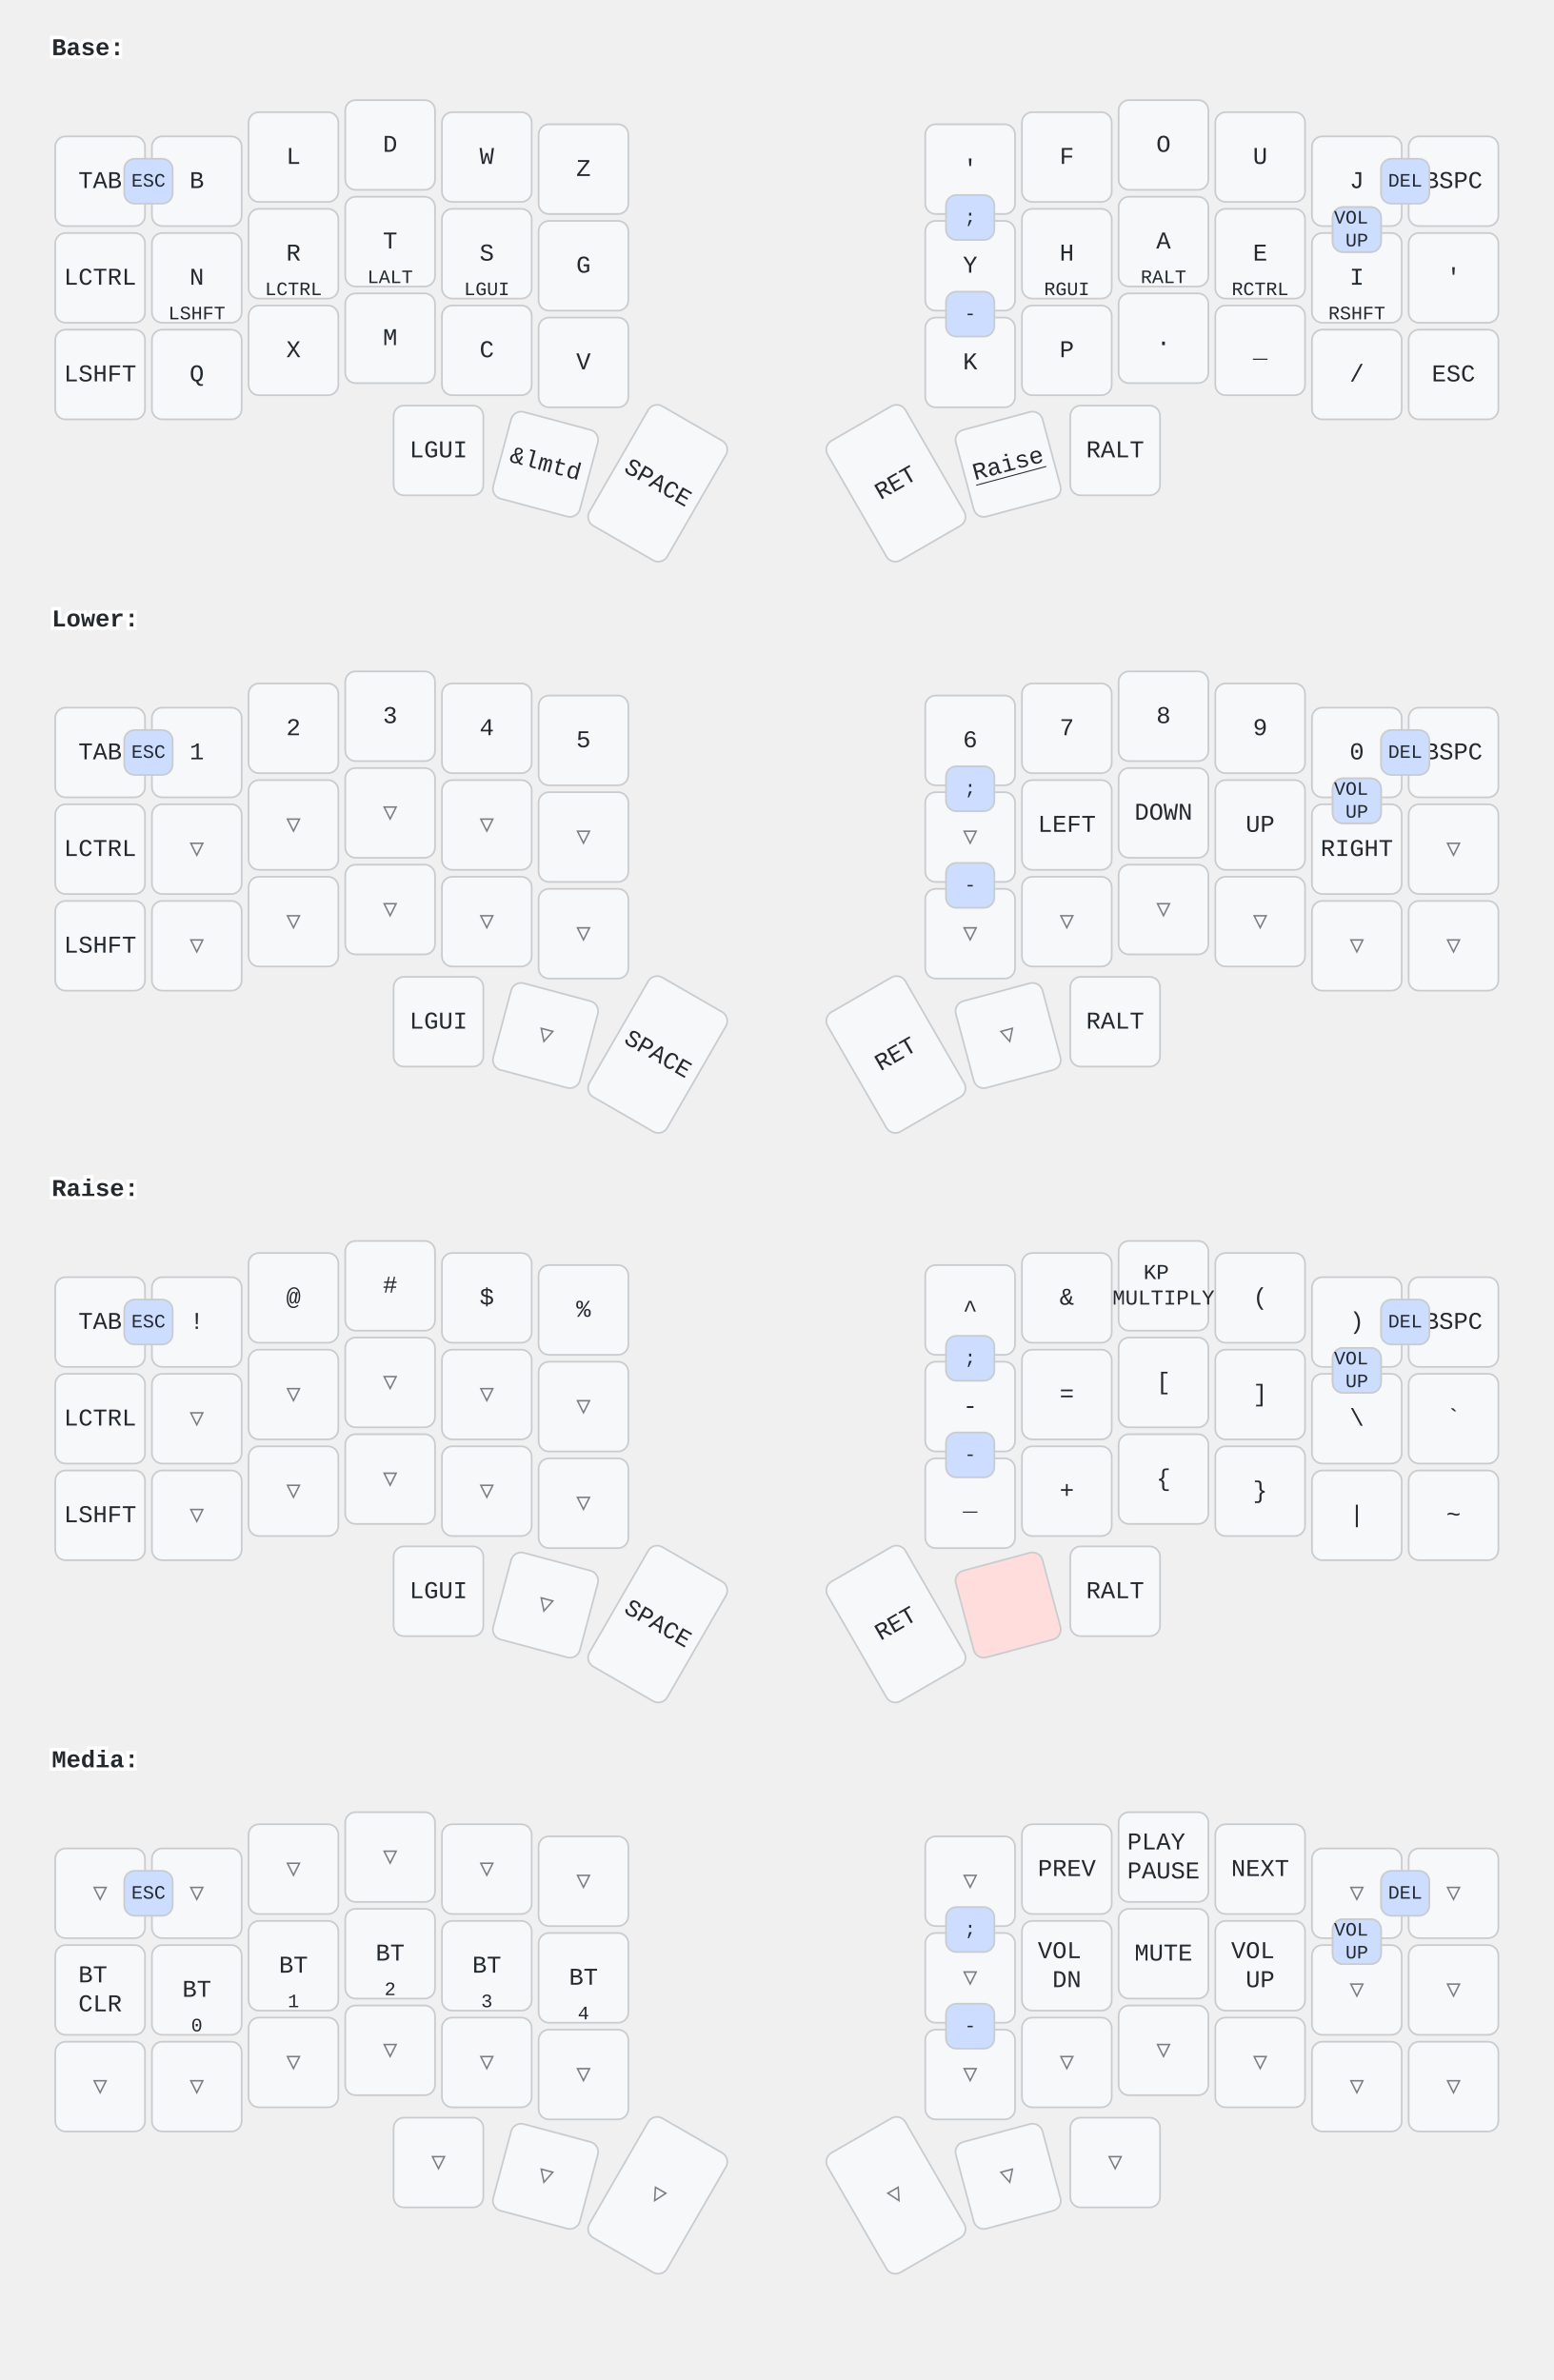
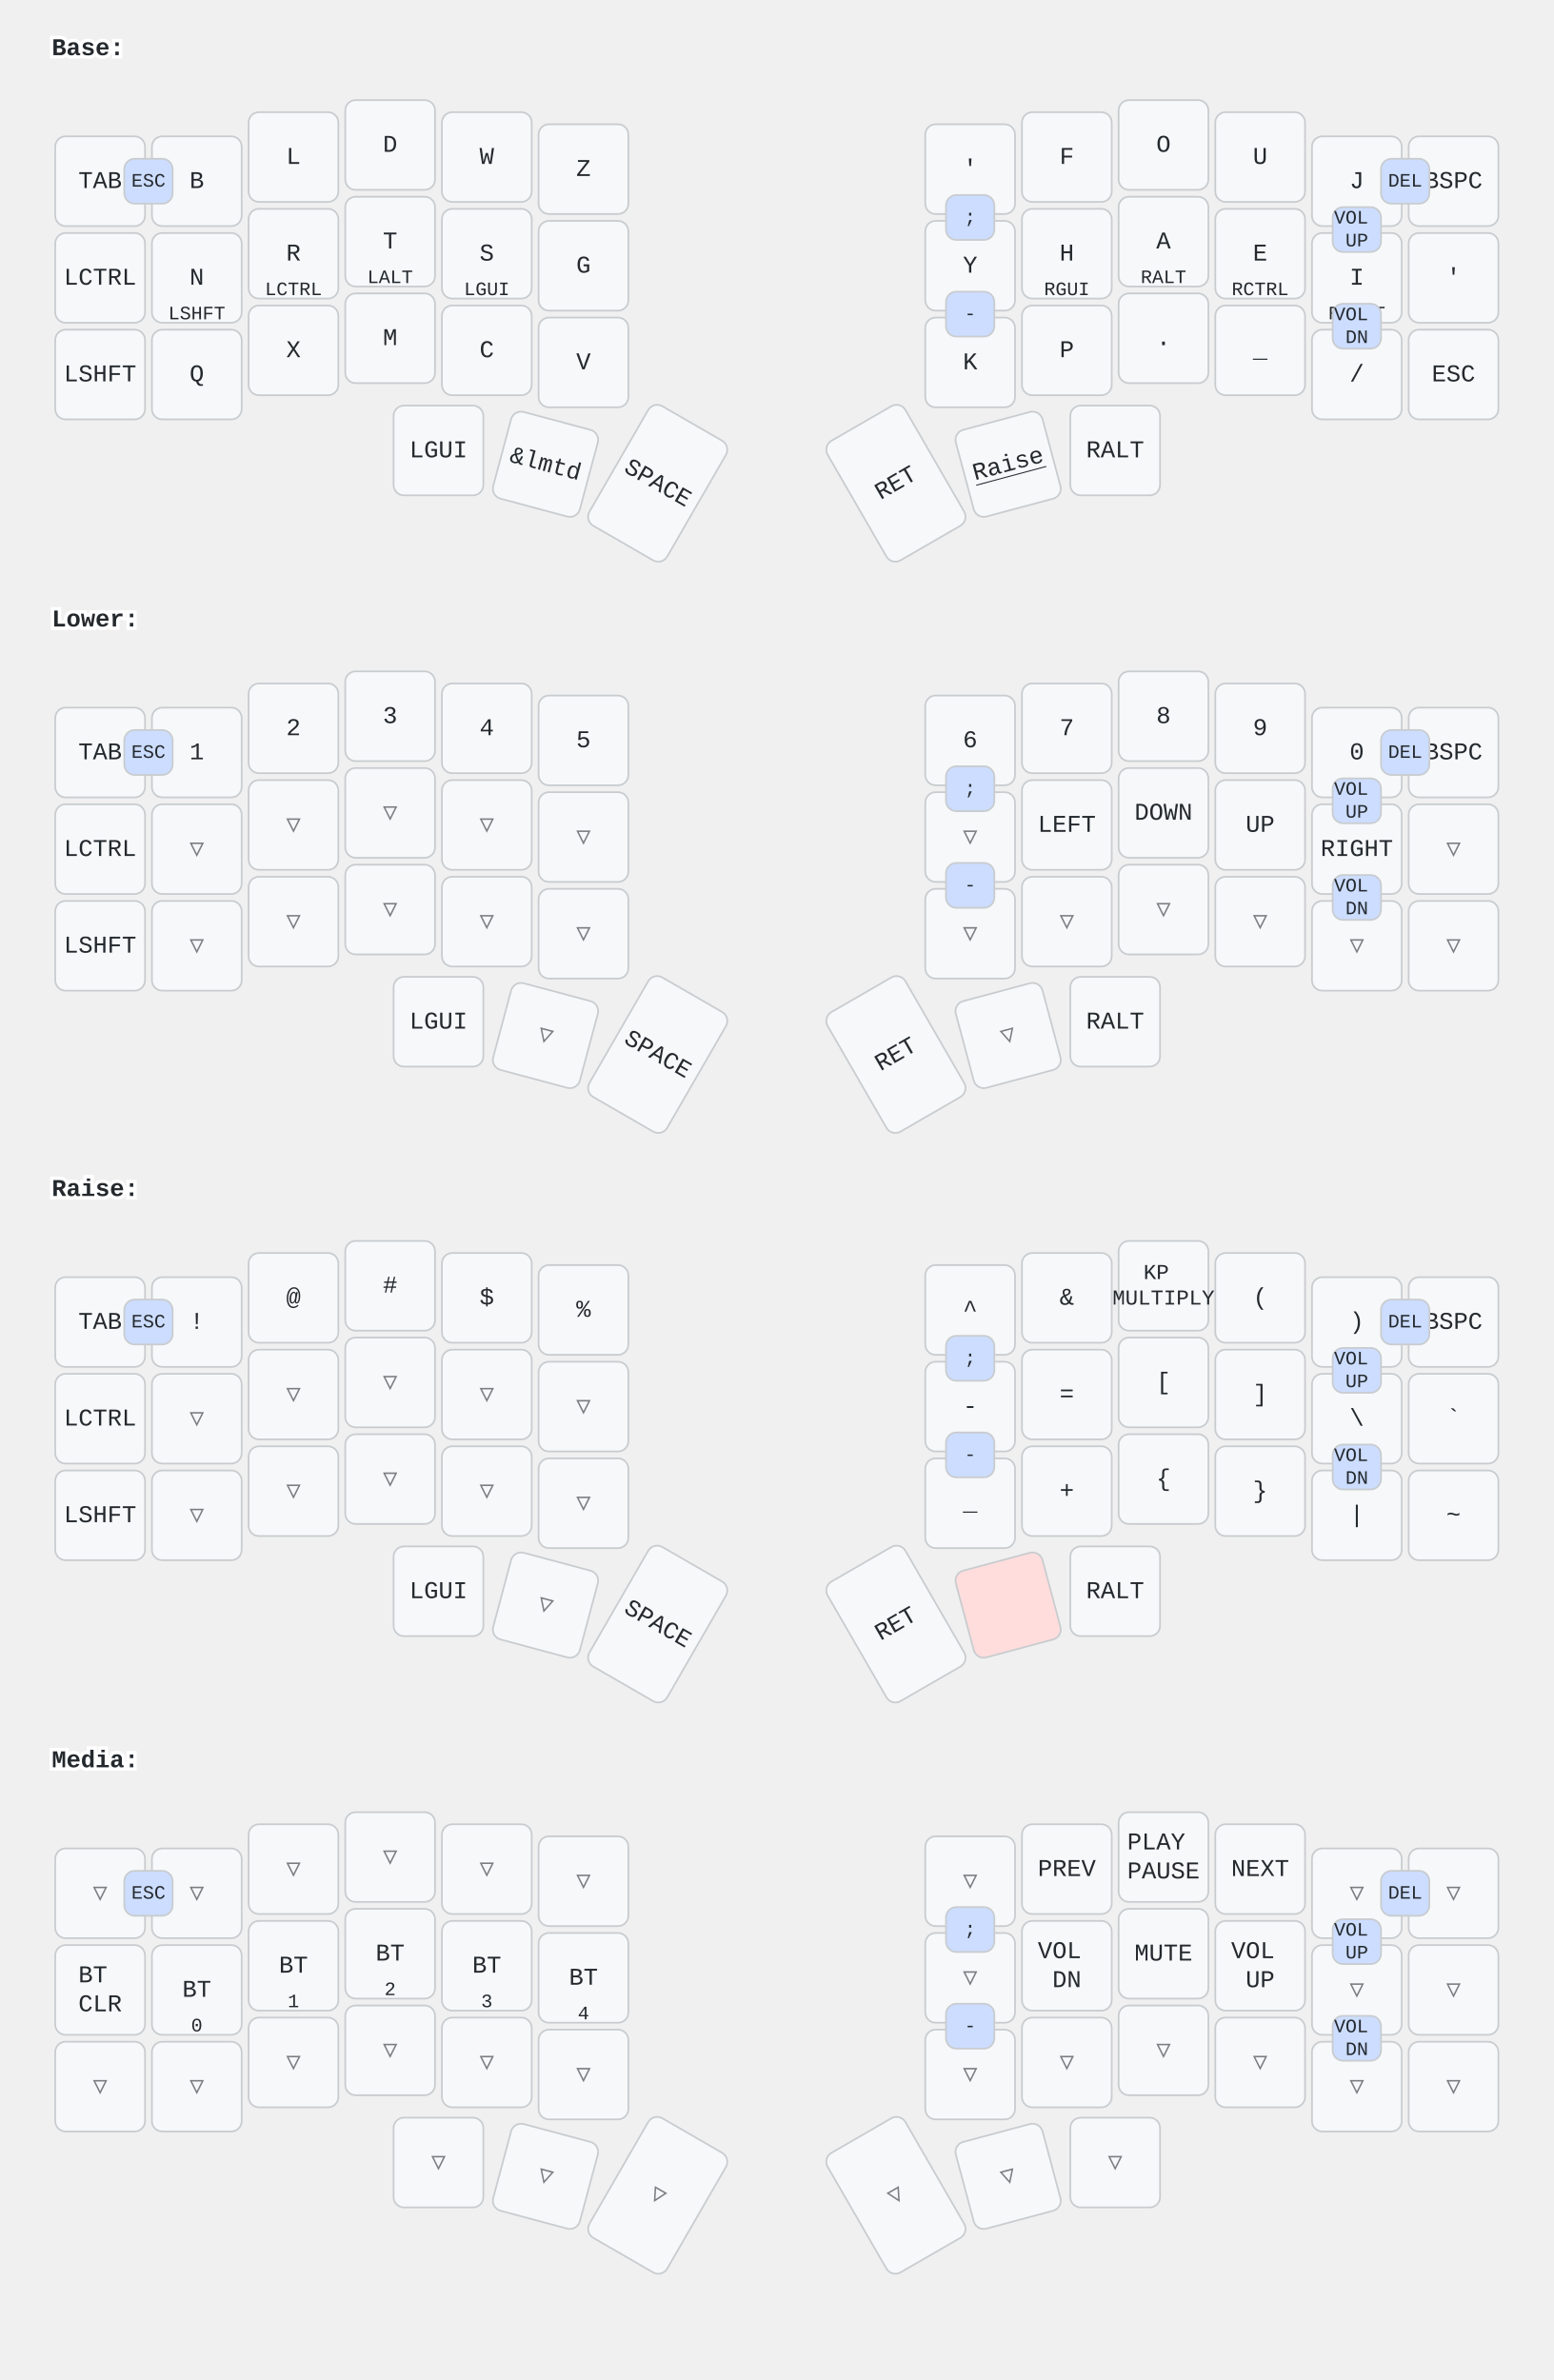
<svg xmlns="http://www.w3.org/2000/svg" width="900" height="1379" viewBox="0 0 900 1379" class="keymap">
  <style>/* inherit to force styles through use tags */
svg path {
    fill: inherit;
}

/* font and background color specifications */
svg.keymap {
    font-family: SFMono-Regular,Consolas,Liberation Mono,Menlo,monospace;
    font-size: 14px;
    font-kerning: normal;
    text-rendering: optimizeLegibility;
    fill: #24292e;
}

/* default key styling */
rect.key {
    fill: #f6f8fa;
}

rect.key, rect.combo {
    stroke: #c9cccf;
    stroke-width: 1;
}

/* default key side styling, only used is draw_key_sides is set */
rect.side {
    filter: brightness(90%);
}

/* color accent for combo boxes */
rect.combo, rect.combo-separate {
    fill: #cdf;
}

/* color accent for held keys */
rect.held, rect.combo.held {
    fill: #fdd;
}

/* color accent for ghost (optional) keys */
rect.ghost, rect.combo.ghost {
    stroke-dasharray: 4, 4;
    stroke-width: 2;
}

text {
    text-anchor: middle;
    dominant-baseline: middle;
}

/* styling for layer labels */
text.label {
    font-weight: bold;
    text-anchor: start;
    stroke: white;
    stroke-width: 4;
    paint-order: stroke;
}

/* styling for optional footer */
text.footer {
    text-anchor: end;
    dominant-baseline: auto;
    stroke: white;
    stroke-width: 4;
    paint-order: stroke;
}

/* styling for combo tap, and key non-tap label text */
text.combo, text.hold, text.shifted, text.left, text.right {
    font-size: 11px;
}

text.hold {
    text-anchor: middle;
    dominant-baseline: auto;
}

text.shifted {
    text-anchor: middle;
    dominant-baseline: hanging;
}

text.left {
    text-anchor: start;
}

text.right {
    text-anchor: end;
}

text.layer-activator {
    text-decoration: underline;
}

/* styling for hold/shifted label text in combo box */
text.combo.hold, text.combo.shifted, text.combo.left, text.combo.right {
    font-size: 8px;
}

/* lighter symbol for transparent keys */
text.trans {
    fill: #7b7e81;
}

/* styling for combo dendrons */
path.combo {
    stroke-width: 1;
    stroke: gray;
    fill: none;
}

/* Start Tabler Icons Cleanup */
/* cannot use height/width with glyphs */
.icon-tabler &gt; path {
    fill: inherit;
    stroke: inherit;
    stroke-width: 2;
}
/* hide tabler's default box */
.icon-tabler &gt; path[stroke="none"][fill="none"] {
    visibility: hidden;
}
/* End Tabler Icons Cleanup */
</style>
  <g transform="translate(30, 0)" class="layer-Base">
    <text x="0" y="28" class="label" id="Base">Base:</text>
    <g transform="translate(0, 56)">
      <g transform="translate(28, 49)" class="key keypos-0">
        <rect rx="6" ry="6" x="-26" y="-26" width="52" height="52" class="key" />
        <text x="0" y="0" class="key tap">TAB</text>
      </g>
      <g transform="translate(84, 49)" class="key keypos-1">
        <rect rx="6" ry="6" x="-26" y="-26" width="52" height="52" class="key" />
        <text x="0" y="0" class="key tap">B</text>
      </g>
      <g transform="translate(140, 35)" class="key keypos-2">
        <rect rx="6" ry="6" x="-26" y="-26" width="52" height="52" class="key" />
        <text x="0" y="0" class="key tap">L</text>
      </g>
      <g transform="translate(196, 28)" class="key keypos-3">
        <rect rx="6" ry="6" x="-26" y="-26" width="52" height="52" class="key" />
        <text x="0" y="0" class="key tap">D</text>
      </g>
      <g transform="translate(252, 35)" class="key keypos-4">
        <rect rx="6" ry="6" x="-26" y="-26" width="52" height="52" class="key" />
        <text x="0" y="0" class="key tap">W</text>
      </g>
      <g transform="translate(308, 42)" class="key keypos-5">
        <rect rx="6" ry="6" x="-26" y="-26" width="52" height="52" class="key" />
        <text x="0" y="0" class="key tap">Z</text>
      </g>
      <g transform="translate(532, 42)" class="key keypos-6">
        <rect rx="6" ry="6" x="-26" y="-26" width="52" height="52" class="key" />
        <text x="0" y="0" class="key tap">'</text>
      </g>
      <g transform="translate(588, 35)" class="key keypos-7">
        <rect rx="6" ry="6" x="-26" y="-26" width="52" height="52" class="key" />
        <text x="0" y="0" class="key tap">F</text>
      </g>
      <g transform="translate(644, 28)" class="key keypos-8">
        <rect rx="6" ry="6" x="-26" y="-26" width="52" height="52" class="key" />
        <text x="0" y="0" class="key tap">O</text>
      </g>
      <g transform="translate(700, 35)" class="key keypos-9">
        <rect rx="6" ry="6" x="-26" y="-26" width="52" height="52" class="key" />
        <text x="0" y="0" class="key tap">U</text>
      </g>
      <g transform="translate(756, 49)" class="key keypos-10">
        <rect rx="6" ry="6" x="-26" y="-26" width="52" height="52" class="key" />
        <text x="0" y="0" class="key tap">J</text>
      </g>
      <g transform="translate(812, 49)" class="key keypos-11">
        <rect rx="6" ry="6" x="-26" y="-26" width="52" height="52" class="key" />
        <text x="0" y="0" class="key tap">BSPC</text>
      </g>
      <g transform="translate(28, 105)" class="key keypos-12">
        <rect rx="6" ry="6" x="-26" y="-26" width="52" height="52" class="key" />
        <text x="0" y="0" class="key tap">LCTRL</text>
      </g>
      <g transform="translate(84, 105)" class="key keypos-13">
        <rect rx="6" ry="6" x="-26" y="-26" width="52" height="52" class="key" />
        <text x="0" y="0" class="key tap">N</text>
        <text x="0" y="24" class="key hold">LSHFT</text>
      </g>
      <g transform="translate(140, 91)" class="key keypos-14">
        <rect rx="6" ry="6" x="-26" y="-26" width="52" height="52" class="key" />
        <text x="0" y="0" class="key tap">R</text>
        <text x="0" y="24" class="key hold">LCTRL</text>
      </g>
      <g transform="translate(196, 84)" class="key keypos-15">
        <rect rx="6" ry="6" x="-26" y="-26" width="52" height="52" class="key" />
        <text x="0" y="0" class="key tap">T</text>
        <text x="0" y="24" class="key hold">LALT</text>
      </g>
      <g transform="translate(252, 91)" class="key keypos-16">
        <rect rx="6" ry="6" x="-26" y="-26" width="52" height="52" class="key" />
        <text x="0" y="0" class="key tap">S</text>
        <text x="0" y="24" class="key hold">LGUI</text>
      </g>
      <g transform="translate(308, 98)" class="key keypos-17">
        <rect rx="6" ry="6" x="-26" y="-26" width="52" height="52" class="key" />
        <text x="0" y="0" class="key tap">G</text>
      </g>
      <g transform="translate(532, 98)" class="key keypos-18">
        <rect rx="6" ry="6" x="-26" y="-26" width="52" height="52" class="key" />
        <text x="0" y="0" class="key tap">Y</text>
      </g>
      <g transform="translate(588, 91)" class="key keypos-19">
        <rect rx="6" ry="6" x="-26" y="-26" width="52" height="52" class="key" />
        <text x="0" y="0" class="key tap">H</text>
        <text x="0" y="24" class="key hold">RGUI</text>
      </g>
      <g transform="translate(644, 84)" class="key keypos-20">
        <rect rx="6" ry="6" x="-26" y="-26" width="52" height="52" class="key" />
        <text x="0" y="0" class="key tap">A</text>
        <text x="0" y="24" class="key hold">RALT</text>
      </g>
      <g transform="translate(700, 91)" class="key keypos-21">
        <rect rx="6" ry="6" x="-26" y="-26" width="52" height="52" class="key" />
        <text x="0" y="0" class="key tap">E</text>
        <text x="0" y="24" class="key hold">RCTRL</text>
      </g>
      <g transform="translate(756, 105)" class="key keypos-22">
        <rect rx="6" ry="6" x="-26" y="-26" width="52" height="52" class="key" />
        <text x="0" y="0" class="key tap">I</text>
        <text x="0" y="24" class="key hold">RSHFT</text>
      </g>
      <g transform="translate(812, 105)" class="key keypos-23">
        <rect rx="6" ry="6" x="-26" y="-26" width="52" height="52" class="key" />
        <text x="0" y="0" class="key tap">'</text>
      </g>
      <g transform="translate(28, 161)" class="key keypos-24">
        <rect rx="6" ry="6" x="-26" y="-26" width="52" height="52" class="key" />
        <text x="0" y="0" class="key tap">LSHFT</text>
      </g>
      <g transform="translate(84, 161)" class="key keypos-25">
        <rect rx="6" ry="6" x="-26" y="-26" width="52" height="52" class="key" />
        <text x="0" y="0" class="key tap">Q</text>
      </g>
      <g transform="translate(140, 147)" class="key keypos-26">
        <rect rx="6" ry="6" x="-26" y="-26" width="52" height="52" class="key" />
        <text x="0" y="0" class="key tap">X</text>
      </g>
      <g transform="translate(196, 140)" class="key keypos-27">
        <rect rx="6" ry="6" x="-26" y="-26" width="52" height="52" class="key" />
        <text x="0" y="0" class="key tap">M</text>
      </g>
      <g transform="translate(252, 147)" class="key keypos-28">
        <rect rx="6" ry="6" x="-26" y="-26" width="52" height="52" class="key" />
        <text x="0" y="0" class="key tap">C</text>
      </g>
      <g transform="translate(308, 154)" class="key keypos-29">
        <rect rx="6" ry="6" x="-26" y="-26" width="52" height="52" class="key" />
        <text x="0" y="0" class="key tap">V</text>
      </g>
      <g transform="translate(532, 154)" class="key keypos-30">
        <rect rx="6" ry="6" x="-26" y="-26" width="52" height="52" class="key" />
        <text x="0" y="0" class="key tap">K</text>
      </g>
      <g transform="translate(588, 147)" class="key keypos-31">
        <rect rx="6" ry="6" x="-26" y="-26" width="52" height="52" class="key" />
        <text x="0" y="0" class="key tap">P</text>
      </g>
      <g transform="translate(644, 140)" class="key keypos-32">
        <rect rx="6" ry="6" x="-26" y="-26" width="52" height="52" class="key" />
        <text x="0" y="0" class="key tap">.</text>
      </g>
      <g transform="translate(700, 147)" class="key keypos-33">
        <rect rx="6" ry="6" x="-26" y="-26" width="52" height="52" class="key" />
        <text x="0" y="0" class="key tap">_</text>
      </g>
      <g transform="translate(756, 161)" class="key keypos-34">
        <rect rx="6" ry="6" x="-26" y="-26" width="52" height="52" class="key" />
        <text x="0" y="0" class="key tap">/</text>
      </g>
      <g transform="translate(812, 161)" class="key keypos-35">
        <rect rx="6" ry="6" x="-26" y="-26" width="52" height="52" class="key" />
        <text x="0" y="0" class="key tap">ESC</text>
      </g>
      <g transform="translate(224, 205)" class="key keypos-36">
        <rect rx="6" ry="6" x="-26" y="-26" width="52" height="52" class="key" />
        <text x="0" y="0" class="key tap">LGUI</text>
      </g>
      <g transform="translate(286, 213) rotate(15.0)" class="key keypos-37">
        <rect rx="6" ry="6" x="-26" y="-26" width="52" height="52" class="key" />
        <text x="0" y="0" class="key tap">&amp;lmtd</text>
      </g>
      <g transform="translate(351, 224) rotate(30.0)" class="key keypos-38">
        <rect rx="6" ry="6" x="-26" y="-40" width="52" height="80" class="key" />
        <text x="0" y="0" class="key tap">SPACE</text>
      </g>
      <g transform="translate(489, 224) rotate(-30.0)" class="key keypos-39">
        <rect rx="6" ry="6" x="-26" y="-40" width="52" height="80" class="key" />
        <text x="0" y="0" class="key tap">RET</text>
      </g>
      <g transform="translate(554, 213) rotate(-15.0)" class="key keypos-40">
        <rect rx="6" ry="6" x="-26" y="-26" width="52" height="52" class="key" />
        <a href="#Raise">
          <text x="0" y="0" class="key tap layer-activator">Raise</text>
        </a>
      </g>
      <g transform="translate(616, 205)" class="key keypos-41">
        <rect rx="6" ry="6" x="-26" y="-26" width="52" height="52" class="key" />
        <text x="0" y="0" class="key tap">RALT</text>
      </g>
      <g class="combo combopos-0">
        <rect rx="6" ry="6" x="42" y="36" width="28" height="26" class="combo" />
        <text x="56" y="49" class="combo tap">ESC</text>
      </g>
      <g class="combo combopos-1">
        <rect rx="6" ry="6" x="770" y="36" width="28" height="26" class="combo" />
        <text x="784" y="49" class="combo tap">DEL</text>
      </g>
      <g class="combo combopos-2">
        <rect rx="6" ry="6" x="518" y="57" width="28" height="26" class="combo" />
        <text x="532" y="70" class="combo tap">;</text>
      </g>
      <g class="combo combopos-3">
        <rect rx="6" ry="6" x="518" y="113" width="28" height="26" class="combo" />
        <text x="532" y="126" class="combo tap">-</text>
      </g>
      <g class="combo combopos-4">
        <rect rx="6" ry="6" x="742" y="64" width="28" height="26" class="combo" />
        <text x="756" y="77" class="combo tap">
          <tspan x="756" dy="-0.6em">VOL</tspan>
+           <tspan x="756" dy="1.2em">UP</tspan>
+         </text>
+       </g>
+       <g class="combo combopos-5">
+         <rect rx="6" ry="6" x="742" y="120" width="28" height="26" class="combo" />
+         <text x="756" y="133" class="combo tap">
+           <tspan x="756" dy="-0.6em">VOL</tspan>
          <tspan x="756" dy="1.2em">DN</tspan>
-         </text>
-       </g>
-       <g class="combo combopos-5">
-         <rect rx="6" ry="6" x="742" y="64" width="28" height="26" class="combo" />
-         <text x="756" y="77" class="combo tap">
-           <tspan x="756" dy="-0.6em">VOL</tspan>
-           <tspan x="756" dy="1.2em">UP</tspan>
        </text>
      </g>
    </g>
  </g>
  <g transform="translate(30, 331)" class="layer-Lower">
    <text x="0" y="28" class="label" id="Lower">Lower:</text>
    <g transform="translate(0, 56)">
      <g transform="translate(28, 49)" class="key keypos-0">
        <rect rx="6" ry="6" x="-26" y="-26" width="52" height="52" class="key" />
        <text x="0" y="0" class="key tap">TAB</text>
      </g>
      <g transform="translate(84, 49)" class="key keypos-1">
        <rect rx="6" ry="6" x="-26" y="-26" width="52" height="52" class="key" />
        <text x="0" y="0" class="key tap">1</text>
      </g>
      <g transform="translate(140, 35)" class="key keypos-2">
        <rect rx="6" ry="6" x="-26" y="-26" width="52" height="52" class="key" />
        <text x="0" y="0" class="key tap">2</text>
      </g>
      <g transform="translate(196, 28)" class="key keypos-3">
        <rect rx="6" ry="6" x="-26" y="-26" width="52" height="52" class="key" />
        <text x="0" y="0" class="key tap">3</text>
      </g>
      <g transform="translate(252, 35)" class="key keypos-4">
        <rect rx="6" ry="6" x="-26" y="-26" width="52" height="52" class="key" />
        <text x="0" y="0" class="key tap">4</text>
      </g>
      <g transform="translate(308, 42)" class="key keypos-5">
        <rect rx="6" ry="6" x="-26" y="-26" width="52" height="52" class="key" />
        <text x="0" y="0" class="key tap">5</text>
      </g>
      <g transform="translate(532, 42)" class="key keypos-6">
        <rect rx="6" ry="6" x="-26" y="-26" width="52" height="52" class="key" />
        <text x="0" y="0" class="key tap">6</text>
      </g>
      <g transform="translate(588, 35)" class="key keypos-7">
        <rect rx="6" ry="6" x="-26" y="-26" width="52" height="52" class="key" />
        <text x="0" y="0" class="key tap">7</text>
      </g>
      <g transform="translate(644, 28)" class="key keypos-8">
        <rect rx="6" ry="6" x="-26" y="-26" width="52" height="52" class="key" />
        <text x="0" y="0" class="key tap">8</text>
      </g>
      <g transform="translate(700, 35)" class="key keypos-9">
        <rect rx="6" ry="6" x="-26" y="-26" width="52" height="52" class="key" />
        <text x="0" y="0" class="key tap">9</text>
      </g>
      <g transform="translate(756, 49)" class="key keypos-10">
        <rect rx="6" ry="6" x="-26" y="-26" width="52" height="52" class="key" />
        <text x="0" y="0" class="key tap">0</text>
      </g>
      <g transform="translate(812, 49)" class="key keypos-11">
        <rect rx="6" ry="6" x="-26" y="-26" width="52" height="52" class="key" />
        <text x="0" y="0" class="key tap">BSPC</text>
      </g>
      <g transform="translate(28, 105)" class="key keypos-12">
        <rect rx="6" ry="6" x="-26" y="-26" width="52" height="52" class="key" />
        <text x="0" y="0" class="key tap">LCTRL</text>
      </g>
      <g transform="translate(84, 105)" class="key trans keypos-13">
        <rect rx="6" ry="6" x="-26" y="-26" width="52" height="52" class="key trans" />
        <text x="0" y="0" class="key trans tap">▽</text>
      </g>
      <g transform="translate(140, 91)" class="key trans keypos-14">
        <rect rx="6" ry="6" x="-26" y="-26" width="52" height="52" class="key trans" />
        <text x="0" y="0" class="key trans tap">▽</text>
      </g>
      <g transform="translate(196, 84)" class="key trans keypos-15">
        <rect rx="6" ry="6" x="-26" y="-26" width="52" height="52" class="key trans" />
        <text x="0" y="0" class="key trans tap">▽</text>
      </g>
      <g transform="translate(252, 91)" class="key trans keypos-16">
        <rect rx="6" ry="6" x="-26" y="-26" width="52" height="52" class="key trans" />
        <text x="0" y="0" class="key trans tap">▽</text>
      </g>
      <g transform="translate(308, 98)" class="key trans keypos-17">
        <rect rx="6" ry="6" x="-26" y="-26" width="52" height="52" class="key trans" />
        <text x="0" y="0" class="key trans tap">▽</text>
      </g>
      <g transform="translate(532, 98)" class="key trans keypos-18">
        <rect rx="6" ry="6" x="-26" y="-26" width="52" height="52" class="key trans" />
        <text x="0" y="0" class="key trans tap">▽</text>
      </g>
      <g transform="translate(588, 91)" class="key keypos-19">
        <rect rx="6" ry="6" x="-26" y="-26" width="52" height="52" class="key" />
        <text x="0" y="0" class="key tap">LEFT</text>
      </g>
      <g transform="translate(644, 84)" class="key keypos-20">
        <rect rx="6" ry="6" x="-26" y="-26" width="52" height="52" class="key" />
        <text x="0" y="0" class="key tap">DOWN</text>
      </g>
      <g transform="translate(700, 91)" class="key keypos-21">
        <rect rx="6" ry="6" x="-26" y="-26" width="52" height="52" class="key" />
        <text x="0" y="0" class="key tap">UP</text>
      </g>
      <g transform="translate(756, 105)" class="key keypos-22">
        <rect rx="6" ry="6" x="-26" y="-26" width="52" height="52" class="key" />
        <text x="0" y="0" class="key tap">RIGHT</text>
      </g>
      <g transform="translate(812, 105)" class="key trans keypos-23">
        <rect rx="6" ry="6" x="-26" y="-26" width="52" height="52" class="key trans" />
        <text x="0" y="0" class="key trans tap">▽</text>
      </g>
      <g transform="translate(28, 161)" class="key keypos-24">
        <rect rx="6" ry="6" x="-26" y="-26" width="52" height="52" class="key" />
        <text x="0" y="0" class="key tap">LSHFT</text>
      </g>
      <g transform="translate(84, 161)" class="key trans keypos-25">
        <rect rx="6" ry="6" x="-26" y="-26" width="52" height="52" class="key trans" />
        <text x="0" y="0" class="key trans tap">▽</text>
      </g>
      <g transform="translate(140, 147)" class="key trans keypos-26">
        <rect rx="6" ry="6" x="-26" y="-26" width="52" height="52" class="key trans" />
        <text x="0" y="0" class="key trans tap">▽</text>
      </g>
      <g transform="translate(196, 140)" class="key trans keypos-27">
        <rect rx="6" ry="6" x="-26" y="-26" width="52" height="52" class="key trans" />
        <text x="0" y="0" class="key trans tap">▽</text>
      </g>
      <g transform="translate(252, 147)" class="key trans keypos-28">
        <rect rx="6" ry="6" x="-26" y="-26" width="52" height="52" class="key trans" />
        <text x="0" y="0" class="key trans tap">▽</text>
      </g>
      <g transform="translate(308, 154)" class="key trans keypos-29">
        <rect rx="6" ry="6" x="-26" y="-26" width="52" height="52" class="key trans" />
        <text x="0" y="0" class="key trans tap">▽</text>
      </g>
      <g transform="translate(532, 154)" class="key trans keypos-30">
        <rect rx="6" ry="6" x="-26" y="-26" width="52" height="52" class="key trans" />
        <text x="0" y="0" class="key trans tap">▽</text>
      </g>
      <g transform="translate(588, 147)" class="key trans keypos-31">
        <rect rx="6" ry="6" x="-26" y="-26" width="52" height="52" class="key trans" />
        <text x="0" y="0" class="key trans tap">▽</text>
      </g>
      <g transform="translate(644, 140)" class="key trans keypos-32">
        <rect rx="6" ry="6" x="-26" y="-26" width="52" height="52" class="key trans" />
        <text x="0" y="0" class="key trans tap">▽</text>
      </g>
      <g transform="translate(700, 147)" class="key trans keypos-33">
        <rect rx="6" ry="6" x="-26" y="-26" width="52" height="52" class="key trans" />
        <text x="0" y="0" class="key trans tap">▽</text>
      </g>
      <g transform="translate(756, 161)" class="key trans keypos-34">
        <rect rx="6" ry="6" x="-26" y="-26" width="52" height="52" class="key trans" />
        <text x="0" y="0" class="key trans tap">▽</text>
      </g>
      <g transform="translate(812, 161)" class="key trans keypos-35">
        <rect rx="6" ry="6" x="-26" y="-26" width="52" height="52" class="key trans" />
        <text x="0" y="0" class="key trans tap">▽</text>
      </g>
      <g transform="translate(224, 205)" class="key keypos-36">
        <rect rx="6" ry="6" x="-26" y="-26" width="52" height="52" class="key" />
        <text x="0" y="0" class="key tap">LGUI</text>
      </g>
      <g transform="translate(286, 213) rotate(15.0)" class="key trans keypos-37">
        <rect rx="6" ry="6" x="-26" y="-26" width="52" height="52" class="key trans" />
        <text x="0" y="0" class="key trans tap">▽</text>
      </g>
      <g transform="translate(351, 224) rotate(30.0)" class="key keypos-38">
        <rect rx="6" ry="6" x="-26" y="-40" width="52" height="80" class="key" />
        <text x="0" y="0" class="key tap">SPACE</text>
      </g>
      <g transform="translate(489, 224) rotate(-30.0)" class="key keypos-39">
        <rect rx="6" ry="6" x="-26" y="-40" width="52" height="80" class="key" />
        <text x="0" y="0" class="key tap">RET</text>
      </g>
      <g transform="translate(554, 213) rotate(-15.0)" class="key trans keypos-40">
        <rect rx="6" ry="6" x="-26" y="-26" width="52" height="52" class="key trans" />
        <text x="0" y="0" class="key trans tap">▽</text>
      </g>
      <g transform="translate(616, 205)" class="key keypos-41">
        <rect rx="6" ry="6" x="-26" y="-26" width="52" height="52" class="key" />
        <text x="0" y="0" class="key tap">RALT</text>
      </g>
      <g class="combo combopos-0">
        <rect rx="6" ry="6" x="42" y="36" width="28" height="26" class="combo" />
        <text x="56" y="49" class="combo tap">ESC</text>
      </g>
      <g class="combo combopos-1">
        <rect rx="6" ry="6" x="770" y="36" width="28" height="26" class="combo" />
        <text x="784" y="49" class="combo tap">DEL</text>
      </g>
      <g class="combo combopos-2">
        <rect rx="6" ry="6" x="518" y="57" width="28" height="26" class="combo" />
        <text x="532" y="70" class="combo tap">;</text>
      </g>
      <g class="combo combopos-3">
        <rect rx="6" ry="6" x="518" y="113" width="28" height="26" class="combo" />
        <text x="532" y="126" class="combo tap">-</text>
      </g>
      <g class="combo combopos-4">
        <rect rx="6" ry="6" x="742" y="64" width="28" height="26" class="combo" />
        <text x="756" y="77" class="combo tap">
          <tspan x="756" dy="-0.6em">VOL</tspan>
+           <tspan x="756" dy="1.2em">UP</tspan>
+         </text>
+       </g>
+       <g class="combo combopos-5">
+         <rect rx="6" ry="6" x="742" y="120" width="28" height="26" class="combo" />
+         <text x="756" y="133" class="combo tap">
+           <tspan x="756" dy="-0.6em">VOL</tspan>
          <tspan x="756" dy="1.2em">DN</tspan>
-         </text>
-       </g>
-       <g class="combo combopos-5">
-         <rect rx="6" ry="6" x="742" y="64" width="28" height="26" class="combo" />
-         <text x="756" y="77" class="combo tap">
-           <tspan x="756" dy="-0.6em">VOL</tspan>
-           <tspan x="756" dy="1.2em">UP</tspan>
        </text>
      </g>
    </g>
  </g>
  <g transform="translate(30, 661)" class="layer-Raise">
    <text x="0" y="28" class="label" id="Raise">Raise:</text>
    <g transform="translate(0, 56)">
      <g transform="translate(28, 49)" class="key keypos-0">
        <rect rx="6" ry="6" x="-26" y="-26" width="52" height="52" class="key" />
        <text x="0" y="0" class="key tap">TAB</text>
      </g>
      <g transform="translate(84, 49)" class="key keypos-1">
        <rect rx="6" ry="6" x="-26" y="-26" width="52" height="52" class="key" />
        <text x="0" y="0" class="key tap">!</text>
      </g>
      <g transform="translate(140, 35)" class="key keypos-2">
        <rect rx="6" ry="6" x="-26" y="-26" width="52" height="52" class="key" />
        <text x="0" y="0" class="key tap">@</text>
      </g>
      <g transform="translate(196, 28)" class="key keypos-3">
        <rect rx="6" ry="6" x="-26" y="-26" width="52" height="52" class="key" />
        <text x="0" y="0" class="key tap">#</text>
      </g>
      <g transform="translate(252, 35)" class="key keypos-4">
        <rect rx="6" ry="6" x="-26" y="-26" width="52" height="52" class="key" />
        <text x="0" y="0" class="key tap">$</text>
      </g>
      <g transform="translate(308, 42)" class="key keypos-5">
        <rect rx="6" ry="6" x="-26" y="-26" width="52" height="52" class="key" />
        <text x="0" y="0" class="key tap">%</text>
      </g>
      <g transform="translate(532, 42)" class="key keypos-6">
        <rect rx="6" ry="6" x="-26" y="-26" width="52" height="52" class="key" />
        <text x="0" y="0" class="key tap">^</text>
      </g>
      <g transform="translate(588, 35)" class="key keypos-7">
        <rect rx="6" ry="6" x="-26" y="-26" width="52" height="52" class="key" />
        <text x="0" y="0" class="key tap">&amp;</text>
      </g>
      <g transform="translate(644, 28)" class="key keypos-8">
        <rect rx="6" ry="6" x="-26" y="-26" width="52" height="52" class="key" />
        <text x="0" y="0" class="key tap">
          <tspan x="0" dy="-0.6em" style="font-size: 88%">KP</tspan>
          <tspan x="0" dy="1.2em" style="font-size: 88%">MULTIPLY</tspan>
        </text>
      </g>
      <g transform="translate(700, 35)" class="key keypos-9">
        <rect rx="6" ry="6" x="-26" y="-26" width="52" height="52" class="key" />
        <text x="0" y="0" class="key tap">(</text>
      </g>
      <g transform="translate(756, 49)" class="key keypos-10">
        <rect rx="6" ry="6" x="-26" y="-26" width="52" height="52" class="key" />
        <text x="0" y="0" class="key tap">)</text>
      </g>
      <g transform="translate(812, 49)" class="key keypos-11">
        <rect rx="6" ry="6" x="-26" y="-26" width="52" height="52" class="key" />
        <text x="0" y="0" class="key tap">BSPC</text>
      </g>
      <g transform="translate(28, 105)" class="key keypos-12">
        <rect rx="6" ry="6" x="-26" y="-26" width="52" height="52" class="key" />
        <text x="0" y="0" class="key tap">LCTRL</text>
      </g>
      <g transform="translate(84, 105)" class="key trans keypos-13">
        <rect rx="6" ry="6" x="-26" y="-26" width="52" height="52" class="key trans" />
        <text x="0" y="0" class="key trans tap">▽</text>
      </g>
      <g transform="translate(140, 91)" class="key trans keypos-14">
        <rect rx="6" ry="6" x="-26" y="-26" width="52" height="52" class="key trans" />
        <text x="0" y="0" class="key trans tap">▽</text>
      </g>
      <g transform="translate(196, 84)" class="key trans keypos-15">
        <rect rx="6" ry="6" x="-26" y="-26" width="52" height="52" class="key trans" />
        <text x="0" y="0" class="key trans tap">▽</text>
      </g>
      <g transform="translate(252, 91)" class="key trans keypos-16">
        <rect rx="6" ry="6" x="-26" y="-26" width="52" height="52" class="key trans" />
        <text x="0" y="0" class="key trans tap">▽</text>
      </g>
      <g transform="translate(308, 98)" class="key trans keypos-17">
        <rect rx="6" ry="6" x="-26" y="-26" width="52" height="52" class="key trans" />
        <text x="0" y="0" class="key trans tap">▽</text>
      </g>
      <g transform="translate(532, 98)" class="key keypos-18">
        <rect rx="6" ry="6" x="-26" y="-26" width="52" height="52" class="key" />
        <text x="0" y="0" class="key tap">-</text>
      </g>
      <g transform="translate(588, 91)" class="key keypos-19">
        <rect rx="6" ry="6" x="-26" y="-26" width="52" height="52" class="key" />
        <text x="0" y="0" class="key tap">=</text>
      </g>
      <g transform="translate(644, 84)" class="key keypos-20">
        <rect rx="6" ry="6" x="-26" y="-26" width="52" height="52" class="key" />
        <text x="0" y="0" class="key tap">[</text>
      </g>
      <g transform="translate(700, 91)" class="key keypos-21">
        <rect rx="6" ry="6" x="-26" y="-26" width="52" height="52" class="key" />
        <text x="0" y="0" class="key tap">]</text>
      </g>
      <g transform="translate(756, 105)" class="key keypos-22">
        <rect rx="6" ry="6" x="-26" y="-26" width="52" height="52" class="key" />
        <text x="0" y="0" class="key tap">\</text>
      </g>
      <g transform="translate(812, 105)" class="key keypos-23">
        <rect rx="6" ry="6" x="-26" y="-26" width="52" height="52" class="key" />
        <text x="0" y="0" class="key tap">`</text>
      </g>
      <g transform="translate(28, 161)" class="key keypos-24">
        <rect rx="6" ry="6" x="-26" y="-26" width="52" height="52" class="key" />
        <text x="0" y="0" class="key tap">LSHFT</text>
      </g>
      <g transform="translate(84, 161)" class="key trans keypos-25">
        <rect rx="6" ry="6" x="-26" y="-26" width="52" height="52" class="key trans" />
        <text x="0" y="0" class="key trans tap">▽</text>
      </g>
      <g transform="translate(140, 147)" class="key trans keypos-26">
        <rect rx="6" ry="6" x="-26" y="-26" width="52" height="52" class="key trans" />
        <text x="0" y="0" class="key trans tap">▽</text>
      </g>
      <g transform="translate(196, 140)" class="key trans keypos-27">
        <rect rx="6" ry="6" x="-26" y="-26" width="52" height="52" class="key trans" />
        <text x="0" y="0" class="key trans tap">▽</text>
      </g>
      <g transform="translate(252, 147)" class="key trans keypos-28">
        <rect rx="6" ry="6" x="-26" y="-26" width="52" height="52" class="key trans" />
        <text x="0" y="0" class="key trans tap">▽</text>
      </g>
      <g transform="translate(308, 154)" class="key trans keypos-29">
        <rect rx="6" ry="6" x="-26" y="-26" width="52" height="52" class="key trans" />
        <text x="0" y="0" class="key trans tap">▽</text>
      </g>
      <g transform="translate(532, 154)" class="key keypos-30">
        <rect rx="6" ry="6" x="-26" y="-26" width="52" height="52" class="key" />
        <text x="0" y="0" class="key tap">_</text>
      </g>
      <g transform="translate(588, 147)" class="key keypos-31">
        <rect rx="6" ry="6" x="-26" y="-26" width="52" height="52" class="key" />
        <text x="0" y="0" class="key tap">+</text>
      </g>
      <g transform="translate(644, 140)" class="key keypos-32">
        <rect rx="6" ry="6" x="-26" y="-26" width="52" height="52" class="key" />
        <text x="0" y="0" class="key tap">{</text>
      </g>
      <g transform="translate(700, 147)" class="key keypos-33">
        <rect rx="6" ry="6" x="-26" y="-26" width="52" height="52" class="key" />
        <text x="0" y="0" class="key tap">}</text>
      </g>
      <g transform="translate(756, 161)" class="key keypos-34">
        <rect rx="6" ry="6" x="-26" y="-26" width="52" height="52" class="key" />
        <text x="0" y="0" class="key tap">|</text>
      </g>
      <g transform="translate(812, 161)" class="key keypos-35">
        <rect rx="6" ry="6" x="-26" y="-26" width="52" height="52" class="key" />
        <text x="0" y="0" class="key tap">~</text>
      </g>
      <g transform="translate(224, 205)" class="key keypos-36">
        <rect rx="6" ry="6" x="-26" y="-26" width="52" height="52" class="key" />
        <text x="0" y="0" class="key tap">LGUI</text>
      </g>
      <g transform="translate(286, 213) rotate(15.0)" class="key trans keypos-37">
        <rect rx="6" ry="6" x="-26" y="-26" width="52" height="52" class="key trans" />
        <text x="0" y="0" class="key trans tap">▽</text>
      </g>
      <g transform="translate(351, 224) rotate(30.0)" class="key keypos-38">
        <rect rx="6" ry="6" x="-26" y="-40" width="52" height="80" class="key" />
        <text x="0" y="0" class="key tap">SPACE</text>
      </g>
      <g transform="translate(489, 224) rotate(-30.0)" class="key keypos-39">
        <rect rx="6" ry="6" x="-26" y="-40" width="52" height="80" class="key" />
        <text x="0" y="0" class="key tap">RET</text>
      </g>
      <g transform="translate(554, 213) rotate(-15.0)" class="key held keypos-40">
        <rect rx="6" ry="6" x="-26" y="-26" width="52" height="52" class="key held" />
      </g>
      <g transform="translate(616, 205)" class="key keypos-41">
        <rect rx="6" ry="6" x="-26" y="-26" width="52" height="52" class="key" />
        <text x="0" y="0" class="key tap">RALT</text>
      </g>
      <g class="combo combopos-0">
        <rect rx="6" ry="6" x="42" y="36" width="28" height="26" class="combo" />
        <text x="56" y="49" class="combo tap">ESC</text>
      </g>
      <g class="combo combopos-1">
        <rect rx="6" ry="6" x="770" y="36" width="28" height="26" class="combo" />
        <text x="784" y="49" class="combo tap">DEL</text>
      </g>
      <g class="combo combopos-2">
        <rect rx="6" ry="6" x="518" y="57" width="28" height="26" class="combo" />
        <text x="532" y="70" class="combo tap">;</text>
      </g>
      <g class="combo combopos-3">
        <rect rx="6" ry="6" x="518" y="113" width="28" height="26" class="combo" />
        <text x="532" y="126" class="combo tap">-</text>
      </g>
      <g class="combo combopos-4">
        <rect rx="6" ry="6" x="742" y="64" width="28" height="26" class="combo" />
        <text x="756" y="77" class="combo tap">
          <tspan x="756" dy="-0.6em">VOL</tspan>
+           <tspan x="756" dy="1.2em">UP</tspan>
+         </text>
+       </g>
+       <g class="combo combopos-5">
+         <rect rx="6" ry="6" x="742" y="120" width="28" height="26" class="combo" />
+         <text x="756" y="133" class="combo tap">
+           <tspan x="756" dy="-0.6em">VOL</tspan>
          <tspan x="756" dy="1.2em">DN</tspan>
-         </text>
-       </g>
-       <g class="combo combopos-5">
-         <rect rx="6" ry="6" x="742" y="64" width="28" height="26" class="combo" />
-         <text x="756" y="77" class="combo tap">
-           <tspan x="756" dy="-0.6em">VOL</tspan>
-           <tspan x="756" dy="1.2em">UP</tspan>
        </text>
      </g>
    </g>
  </g>
  <g transform="translate(30, 992)" class="layer-Media">
    <text x="0" y="28" class="label" id="Media">Media:</text>
    <g transform="translate(0, 56)">
      <g transform="translate(28, 49)" class="key trans keypos-0">
        <rect rx="6" ry="6" x="-26" y="-26" width="52" height="52" class="key trans" />
        <text x="0" y="0" class="key trans tap">▽</text>
      </g>
      <g transform="translate(84, 49)" class="key trans keypos-1">
        <rect rx="6" ry="6" x="-26" y="-26" width="52" height="52" class="key trans" />
        <text x="0" y="0" class="key trans tap">▽</text>
      </g>
      <g transform="translate(140, 35)" class="key trans keypos-2">
        <rect rx="6" ry="6" x="-26" y="-26" width="52" height="52" class="key trans" />
        <text x="0" y="0" class="key trans tap">▽</text>
      </g>
      <g transform="translate(196, 28)" class="key trans keypos-3">
        <rect rx="6" ry="6" x="-26" y="-26" width="52" height="52" class="key trans" />
        <text x="0" y="0" class="key trans tap">▽</text>
      </g>
      <g transform="translate(252, 35)" class="key trans keypos-4">
        <rect rx="6" ry="6" x="-26" y="-26" width="52" height="52" class="key trans" />
        <text x="0" y="0" class="key trans tap">▽</text>
      </g>
      <g transform="translate(308, 42)" class="key trans keypos-5">
        <rect rx="6" ry="6" x="-26" y="-26" width="52" height="52" class="key trans" />
        <text x="0" y="0" class="key trans tap">▽</text>
      </g>
      <g transform="translate(532, 42)" class="key trans keypos-6">
        <rect rx="6" ry="6" x="-26" y="-26" width="52" height="52" class="key trans" />
        <text x="0" y="0" class="key trans tap">▽</text>
      </g>
      <g transform="translate(588, 35)" class="key keypos-7">
        <rect rx="6" ry="6" x="-26" y="-26" width="52" height="52" class="key" />
        <text x="0" y="0" class="key tap">PREV</text>
      </g>
      <g transform="translate(644, 28)" class="key keypos-8">
        <rect rx="6" ry="6" x="-26" y="-26" width="52" height="52" class="key" />
        <text x="0" y="0" class="key tap">
          <tspan x="0" dy="-0.6em">PLAY</tspan>
          <tspan x="0" dy="1.2em">PAUSE</tspan>
        </text>
      </g>
      <g transform="translate(700, 35)" class="key keypos-9">
        <rect rx="6" ry="6" x="-26" y="-26" width="52" height="52" class="key" />
        <text x="0" y="0" class="key tap">NEXT</text>
      </g>
      <g transform="translate(756, 49)" class="key trans keypos-10">
        <rect rx="6" ry="6" x="-26" y="-26" width="52" height="52" class="key trans" />
        <text x="0" y="0" class="key trans tap">▽</text>
      </g>
      <g transform="translate(812, 49)" class="key trans keypos-11">
        <rect rx="6" ry="6" x="-26" y="-26" width="52" height="52" class="key trans" />
        <text x="0" y="0" class="key trans tap">▽</text>
      </g>
      <g transform="translate(28, 105)" class="key keypos-12">
        <rect rx="6" ry="6" x="-26" y="-26" width="52" height="52" class="key" />
        <text x="0" y="0" class="key tap">
          <tspan x="0" dy="-0.6em">BT</tspan>
          <tspan x="0" dy="1.2em">CLR</tspan>
        </text>
      </g>
      <g transform="translate(84, 105)" class="key keypos-13">
        <rect rx="6" ry="6" x="-26" y="-26" width="52" height="52" class="key" />
        <text x="0" y="0" class="key tap">BT</text>
        <text x="0" y="24" class="key hold">0</text>
      </g>
      <g transform="translate(140, 91)" class="key keypos-14">
        <rect rx="6" ry="6" x="-26" y="-26" width="52" height="52" class="key" />
        <text x="0" y="0" class="key tap">BT</text>
        <text x="0" y="24" class="key hold">1</text>
      </g>
      <g transform="translate(196, 84)" class="key keypos-15">
        <rect rx="6" ry="6" x="-26" y="-26" width="52" height="52" class="key" />
        <text x="0" y="0" class="key tap">BT</text>
        <text x="0" y="24" class="key hold">2</text>
      </g>
      <g transform="translate(252, 91)" class="key keypos-16">
        <rect rx="6" ry="6" x="-26" y="-26" width="52" height="52" class="key" />
        <text x="0" y="0" class="key tap">BT</text>
        <text x="0" y="24" class="key hold">3</text>
      </g>
      <g transform="translate(308, 98)" class="key keypos-17">
        <rect rx="6" ry="6" x="-26" y="-26" width="52" height="52" class="key" />
        <text x="0" y="0" class="key tap">BT</text>
        <text x="0" y="24" class="key hold">4</text>
      </g>
      <g transform="translate(532, 98)" class="key trans keypos-18">
        <rect rx="6" ry="6" x="-26" y="-26" width="52" height="52" class="key trans" />
        <text x="0" y="0" class="key trans tap">▽</text>
      </g>
      <g transform="translate(588, 91)" class="key keypos-19">
        <rect rx="6" ry="6" x="-26" y="-26" width="52" height="52" class="key" />
        <text x="0" y="0" class="key tap">
          <tspan x="0" dy="-0.6em">VOL</tspan>
          <tspan x="0" dy="1.2em">DN</tspan>
        </text>
      </g>
      <g transform="translate(644, 84)" class="key keypos-20">
        <rect rx="6" ry="6" x="-26" y="-26" width="52" height="52" class="key" />
        <text x="0" y="0" class="key tap">MUTE</text>
      </g>
      <g transform="translate(700, 91)" class="key keypos-21">
        <rect rx="6" ry="6" x="-26" y="-26" width="52" height="52" class="key" />
        <text x="0" y="0" class="key tap">
          <tspan x="0" dy="-0.6em">VOL</tspan>
          <tspan x="0" dy="1.2em">UP</tspan>
        </text>
      </g>
      <g transform="translate(756, 105)" class="key trans keypos-22">
        <rect rx="6" ry="6" x="-26" y="-26" width="52" height="52" class="key trans" />
        <text x="0" y="0" class="key trans tap">▽</text>
      </g>
      <g transform="translate(812, 105)" class="key trans keypos-23">
        <rect rx="6" ry="6" x="-26" y="-26" width="52" height="52" class="key trans" />
        <text x="0" y="0" class="key trans tap">▽</text>
      </g>
      <g transform="translate(28, 161)" class="key trans keypos-24">
        <rect rx="6" ry="6" x="-26" y="-26" width="52" height="52" class="key trans" />
        <text x="0" y="0" class="key trans tap">▽</text>
      </g>
      <g transform="translate(84, 161)" class="key trans keypos-25">
        <rect rx="6" ry="6" x="-26" y="-26" width="52" height="52" class="key trans" />
        <text x="0" y="0" class="key trans tap">▽</text>
      </g>
      <g transform="translate(140, 147)" class="key trans keypos-26">
        <rect rx="6" ry="6" x="-26" y="-26" width="52" height="52" class="key trans" />
        <text x="0" y="0" class="key trans tap">▽</text>
      </g>
      <g transform="translate(196, 140)" class="key trans keypos-27">
        <rect rx="6" ry="6" x="-26" y="-26" width="52" height="52" class="key trans" />
        <text x="0" y="0" class="key trans tap">▽</text>
      </g>
      <g transform="translate(252, 147)" class="key trans keypos-28">
        <rect rx="6" ry="6" x="-26" y="-26" width="52" height="52" class="key trans" />
        <text x="0" y="0" class="key trans tap">▽</text>
      </g>
      <g transform="translate(308, 154)" class="key trans keypos-29">
        <rect rx="6" ry="6" x="-26" y="-26" width="52" height="52" class="key trans" />
        <text x="0" y="0" class="key trans tap">▽</text>
      </g>
      <g transform="translate(532, 154)" class="key trans keypos-30">
        <rect rx="6" ry="6" x="-26" y="-26" width="52" height="52" class="key trans" />
        <text x="0" y="0" class="key trans tap">▽</text>
      </g>
      <g transform="translate(588, 147)" class="key trans keypos-31">
        <rect rx="6" ry="6" x="-26" y="-26" width="52" height="52" class="key trans" />
        <text x="0" y="0" class="key trans tap">▽</text>
      </g>
      <g transform="translate(644, 140)" class="key trans keypos-32">
        <rect rx="6" ry="6" x="-26" y="-26" width="52" height="52" class="key trans" />
        <text x="0" y="0" class="key trans tap">▽</text>
      </g>
      <g transform="translate(700, 147)" class="key trans keypos-33">
        <rect rx="6" ry="6" x="-26" y="-26" width="52" height="52" class="key trans" />
        <text x="0" y="0" class="key trans tap">▽</text>
      </g>
      <g transform="translate(756, 161)" class="key trans keypos-34">
        <rect rx="6" ry="6" x="-26" y="-26" width="52" height="52" class="key trans" />
        <text x="0" y="0" class="key trans tap">▽</text>
      </g>
      <g transform="translate(812, 161)" class="key trans keypos-35">
        <rect rx="6" ry="6" x="-26" y="-26" width="52" height="52" class="key trans" />
        <text x="0" y="0" class="key trans tap">▽</text>
      </g>
      <g transform="translate(224, 205)" class="key trans keypos-36">
        <rect rx="6" ry="6" x="-26" y="-26" width="52" height="52" class="key trans" />
        <text x="0" y="0" class="key trans tap">▽</text>
      </g>
      <g transform="translate(286, 213) rotate(15.0)" class="key trans keypos-37">
        <rect rx="6" ry="6" x="-26" y="-26" width="52" height="52" class="key trans" />
        <text x="0" y="0" class="key trans tap">▽</text>
      </g>
      <g transform="translate(351, 224) rotate(30.0)" class="key trans keypos-38">
        <rect rx="6" ry="6" x="-26" y="-40" width="52" height="80" class="key trans" />
        <text x="0" y="0" class="key trans tap">▽</text>
      </g>
      <g transform="translate(489, 224) rotate(-30.0)" class="key trans keypos-39">
        <rect rx="6" ry="6" x="-26" y="-40" width="52" height="80" class="key trans" />
        <text x="0" y="0" class="key trans tap">▽</text>
      </g>
      <g transform="translate(554, 213) rotate(-15.0)" class="key trans keypos-40">
        <rect rx="6" ry="6" x="-26" y="-26" width="52" height="52" class="key trans" />
        <text x="0" y="0" class="key trans tap">▽</text>
      </g>
      <g transform="translate(616, 205)" class="key trans keypos-41">
        <rect rx="6" ry="6" x="-26" y="-26" width="52" height="52" class="key trans" />
        <text x="0" y="0" class="key trans tap">▽</text>
      </g>
      <g class="combo combopos-0">
        <rect rx="6" ry="6" x="42" y="36" width="28" height="26" class="combo" />
        <text x="56" y="49" class="combo tap">ESC</text>
      </g>
      <g class="combo combopos-1">
        <rect rx="6" ry="6" x="770" y="36" width="28" height="26" class="combo" />
        <text x="784" y="49" class="combo tap">DEL</text>
      </g>
      <g class="combo combopos-2">
        <rect rx="6" ry="6" x="518" y="57" width="28" height="26" class="combo" />
        <text x="532" y="70" class="combo tap">;</text>
      </g>
      <g class="combo combopos-3">
        <rect rx="6" ry="6" x="518" y="113" width="28" height="26" class="combo" />
        <text x="532" y="126" class="combo tap">-</text>
      </g>
      <g class="combo combopos-4">
        <rect rx="6" ry="6" x="742" y="64" width="28" height="26" class="combo" />
        <text x="756" y="77" class="combo tap">
          <tspan x="756" dy="-0.6em">VOL</tspan>
+           <tspan x="756" dy="1.2em">UP</tspan>
+         </text>
+       </g>
+       <g class="combo combopos-5">
+         <rect rx="6" ry="6" x="742" y="120" width="28" height="26" class="combo" />
+         <text x="756" y="133" class="combo tap">
+           <tspan x="756" dy="-0.6em">VOL</tspan>
          <tspan x="756" dy="1.2em">DN</tspan>
-         </text>
-       </g>
-       <g class="combo combopos-5">
-         <rect rx="6" ry="6" x="742" y="64" width="28" height="26" class="combo" />
-         <text x="756" y="77" class="combo tap">
-           <tspan x="756" dy="-0.6em">VOL</tspan>
-           <tspan x="756" dy="1.2em">UP</tspan>
        </text>
      </g>
    </g>
  </g>
</svg>
